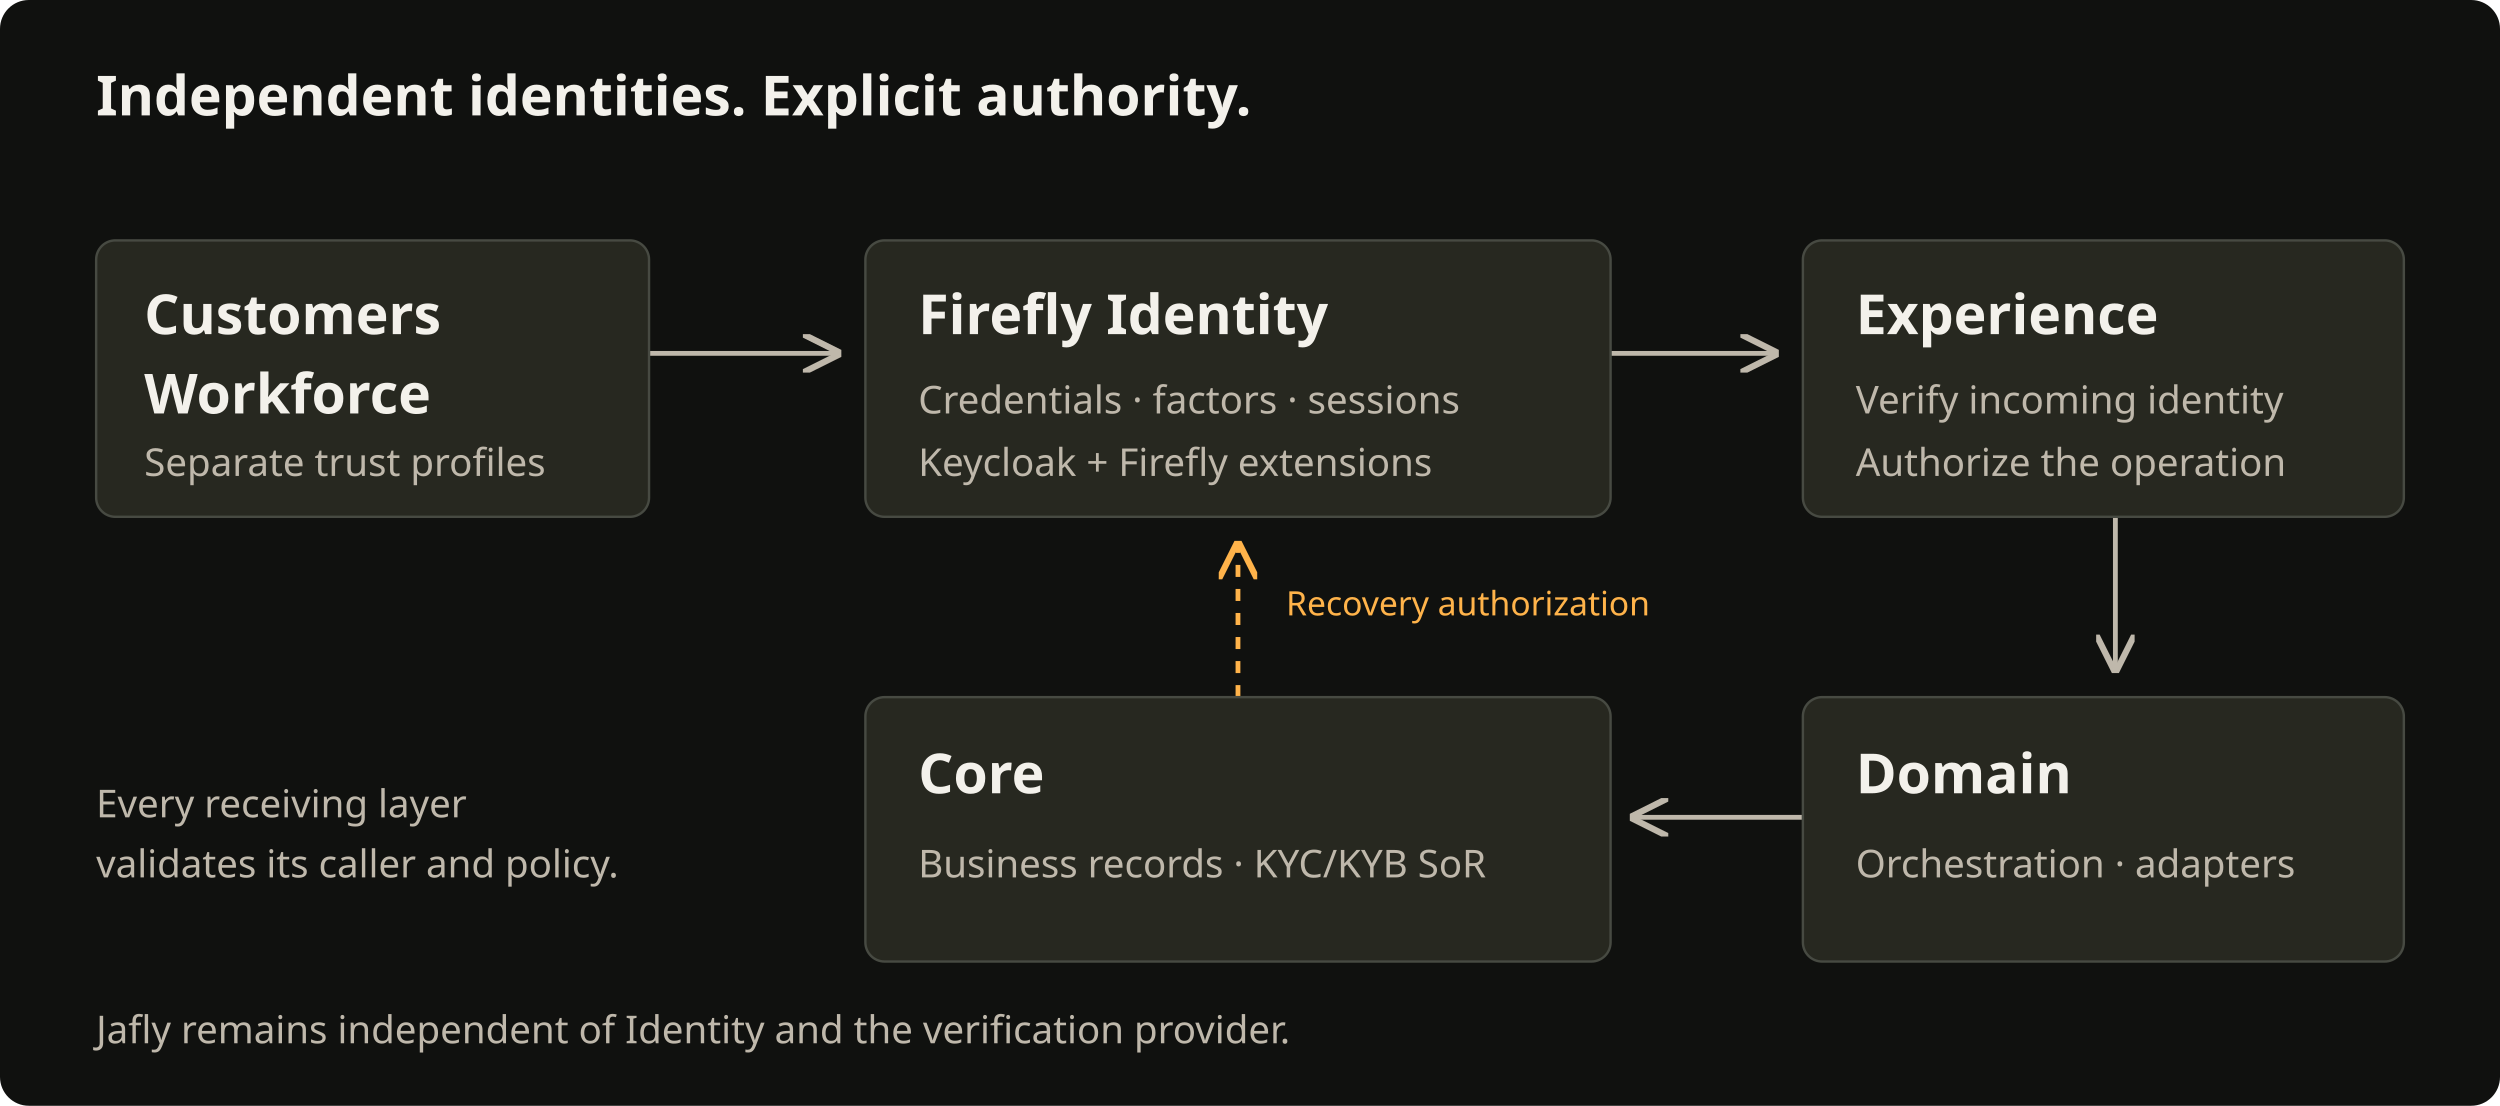
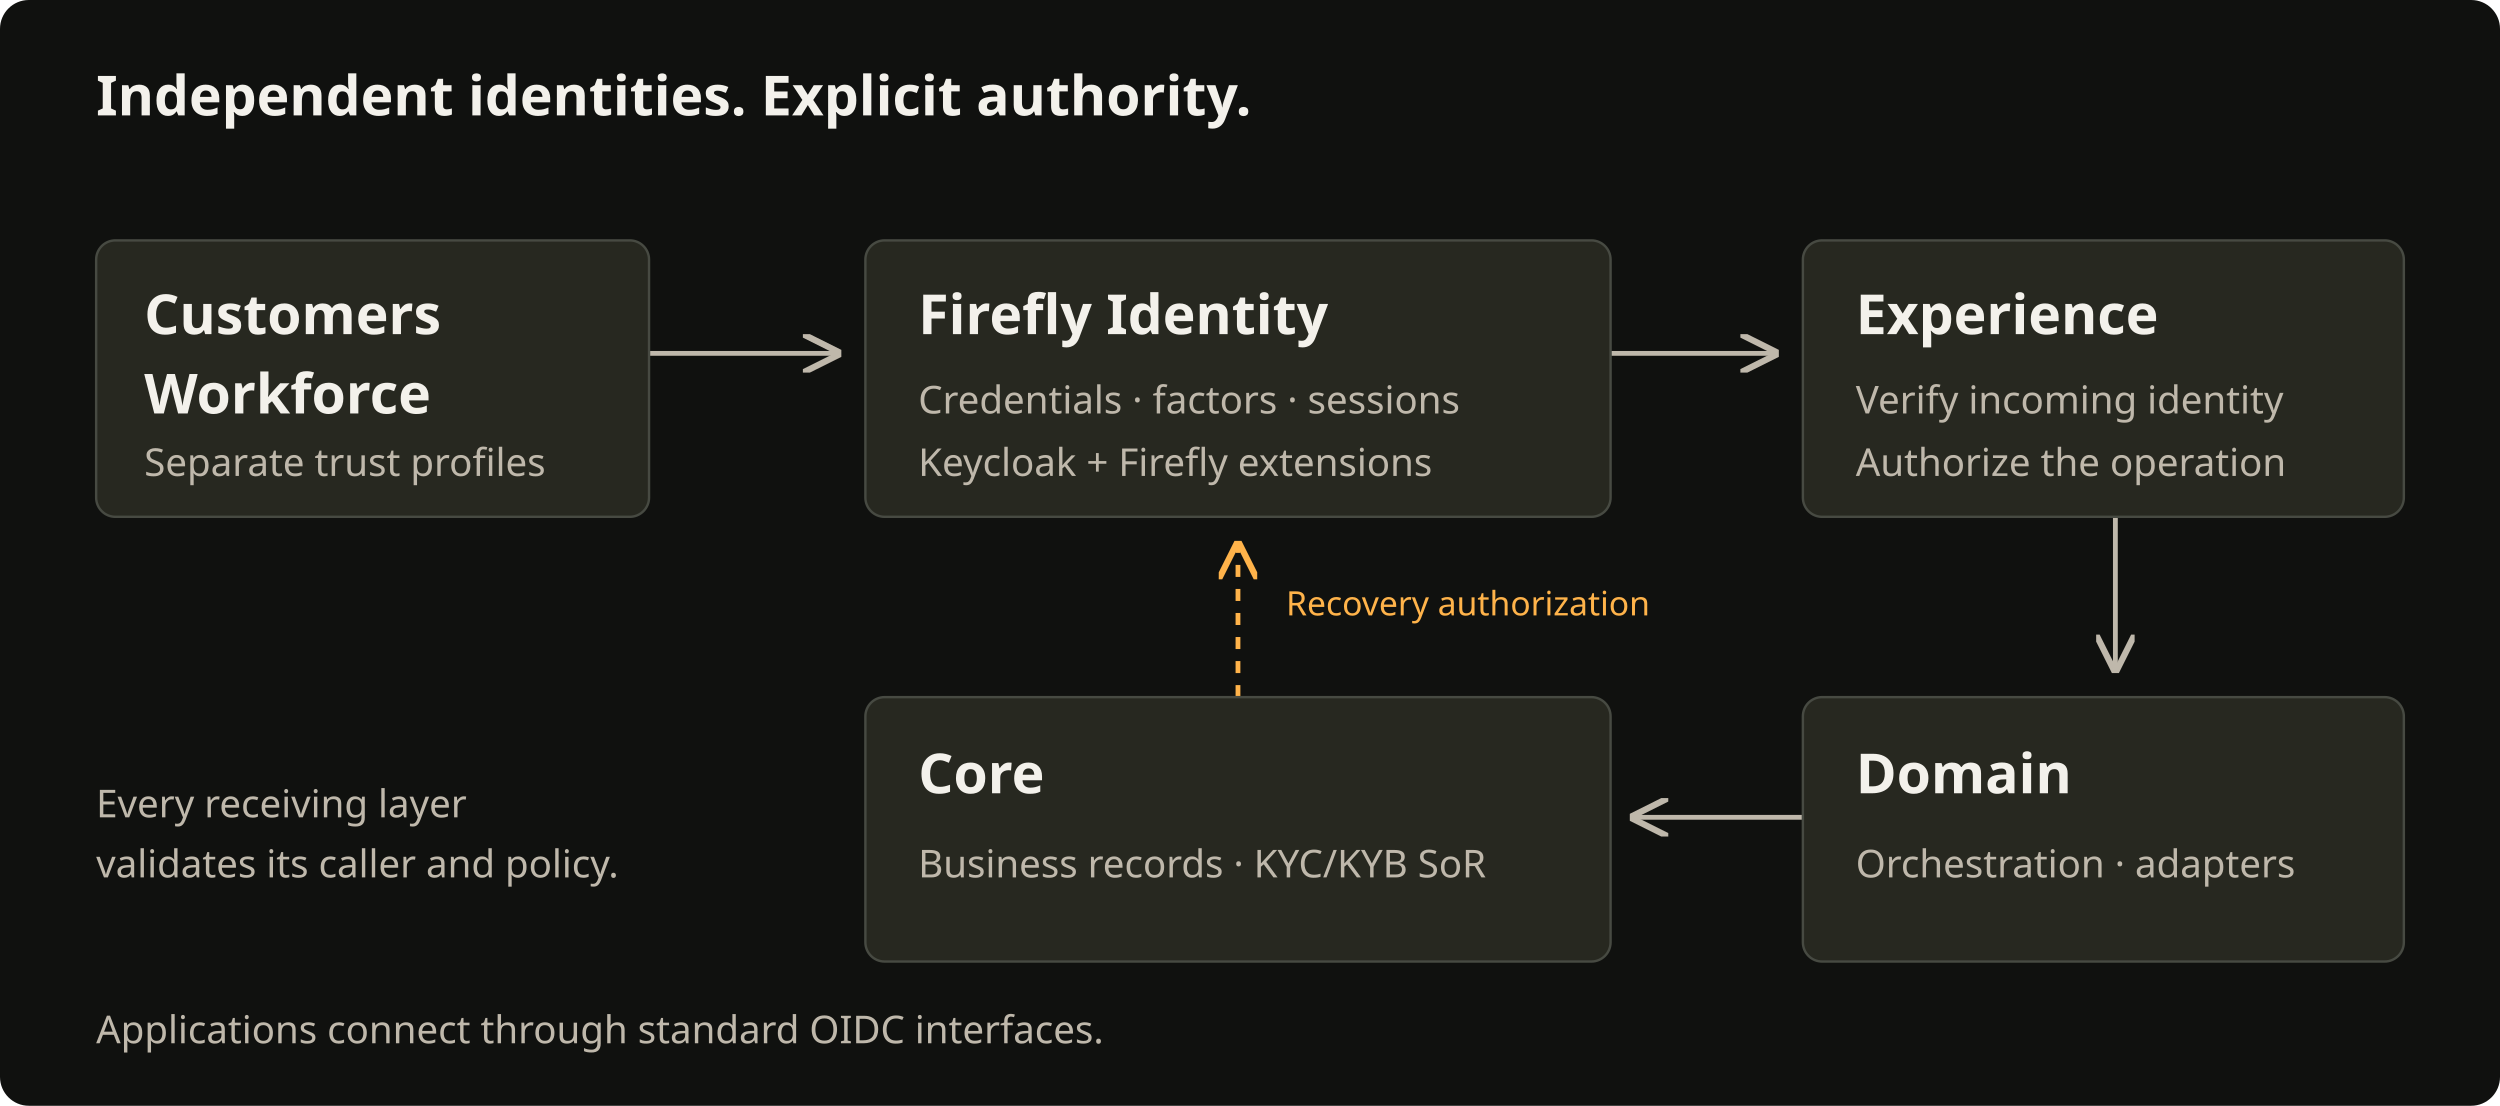
<svg xmlns="http://www.w3.org/2000/svg" width="1040" height="460" viewBox="0 0 1040 460" role="img" aria-labelledby="title desc">
  <style>@font-face{font-family:Manrope;src:url('__MANROPE_DATA_URI__') format('woff2');font-weight:200 800}text{font-family:Manrope,sans-serif;fill:#f3f1eb}.secondary{fill:#bfb8ab;font-size:16px}.heading{font-size:23px;font-weight:600}.line{fill:none;stroke:#bfb8ab;stroke-width:2}.box{fill:#272820;stroke:#474a42;stroke-width:1}</style>
  <defs>
    <marker id="arrow" markerWidth="8" markerHeight="8" refX="7" refY="4" orient="auto">
      <path d="M0 0 8 4 0 8" fill="none" stroke="#bfb8ab" stroke-width="1.3" />
    </marker>
    <marker id="grant" markerWidth="8" markerHeight="8" refX="7" refY="4" orient="auto">
      <path d="M0 0 8 4 0 8" fill="none" stroke="#ffb34a" stroke-width="1.3" />
    </marker>
  </defs>
  <rect width="1040" height="460" rx="12" fill="#10110f" />
  <text x="40" y="48" class="heading">Independent identities. Explicit authority.</text>
  <path d="M270 147H348" class="line" marker-end="url(#arrow)" />
  <path d="M670 147H738" class="line" marker-end="url(#arrow)" />
  <path d="M880 215V278" class="line" marker-end="url(#arrow)" />
  <path d="M750 340H680" class="line" marker-end="url(#arrow)" />
  <path d="M515 290V227" fill="none" stroke="#ffb34a" stroke-width="2" stroke-dasharray="5 5" marker-end="url(#grant)" />
  <rect x="40" y="100" width="230" height="115" rx="8" class="box" />
  <text x="60" y="139" class="heading">Customers</text>
  <text x="60" y="172" class="heading">Workforce</text>
  <text x="60" y="198" class="secondary">Separate trust profiles</text>
  <rect x="360" y="100" width="310" height="115" rx="8" class="box" />
  <text x="382" y="139" class="heading">Firefly Identity</text>
  <text x="382" y="172" class="secondary">Credentials · factors · sessions</text>
  <text x="382" y="198" class="secondary">Keycloak + Firefly extensions</text>
  <rect x="750" y="100" width="250" height="115" rx="8" class="box" />
  <text x="772" y="139" class="heading">Experience</text>
  <text x="772" y="172" class="secondary">Verify incoming identity</text>
  <text x="772" y="198" class="secondary">Authorize the operation</text>
  <rect x="750" y="290" width="250" height="110" rx="8" class="box" />
  <text x="772" y="330" class="heading">Domain</text>
  <text x="772" y="365" class="secondary">Orchestration · adapters</text>
  <rect x="360" y="290" width="310" height="110" rx="8" class="box" />
  <text x="382" y="330" class="heading">Core</text>
  <text x="382" y="365" class="secondary">Business records · KYC/KYB SoR</text>
  <text x="40" y="340" class="secondary">Every receiving layer</text>
  <text x="40" y="365" class="secondary">validates its caller and policy.</text>
  <text x="535" y="256" font-size="14" fill="#ffb34a" style="fill:#ffb34a">Recovery authorization</text>
-   <text x="40" y="434" class="secondary">Jafly remains independent of Identity and the verification provider.</text>
+   <text x="40" y="434" class="secondary">Applications connect through standard OIDC interfaces.</text>
</svg>
